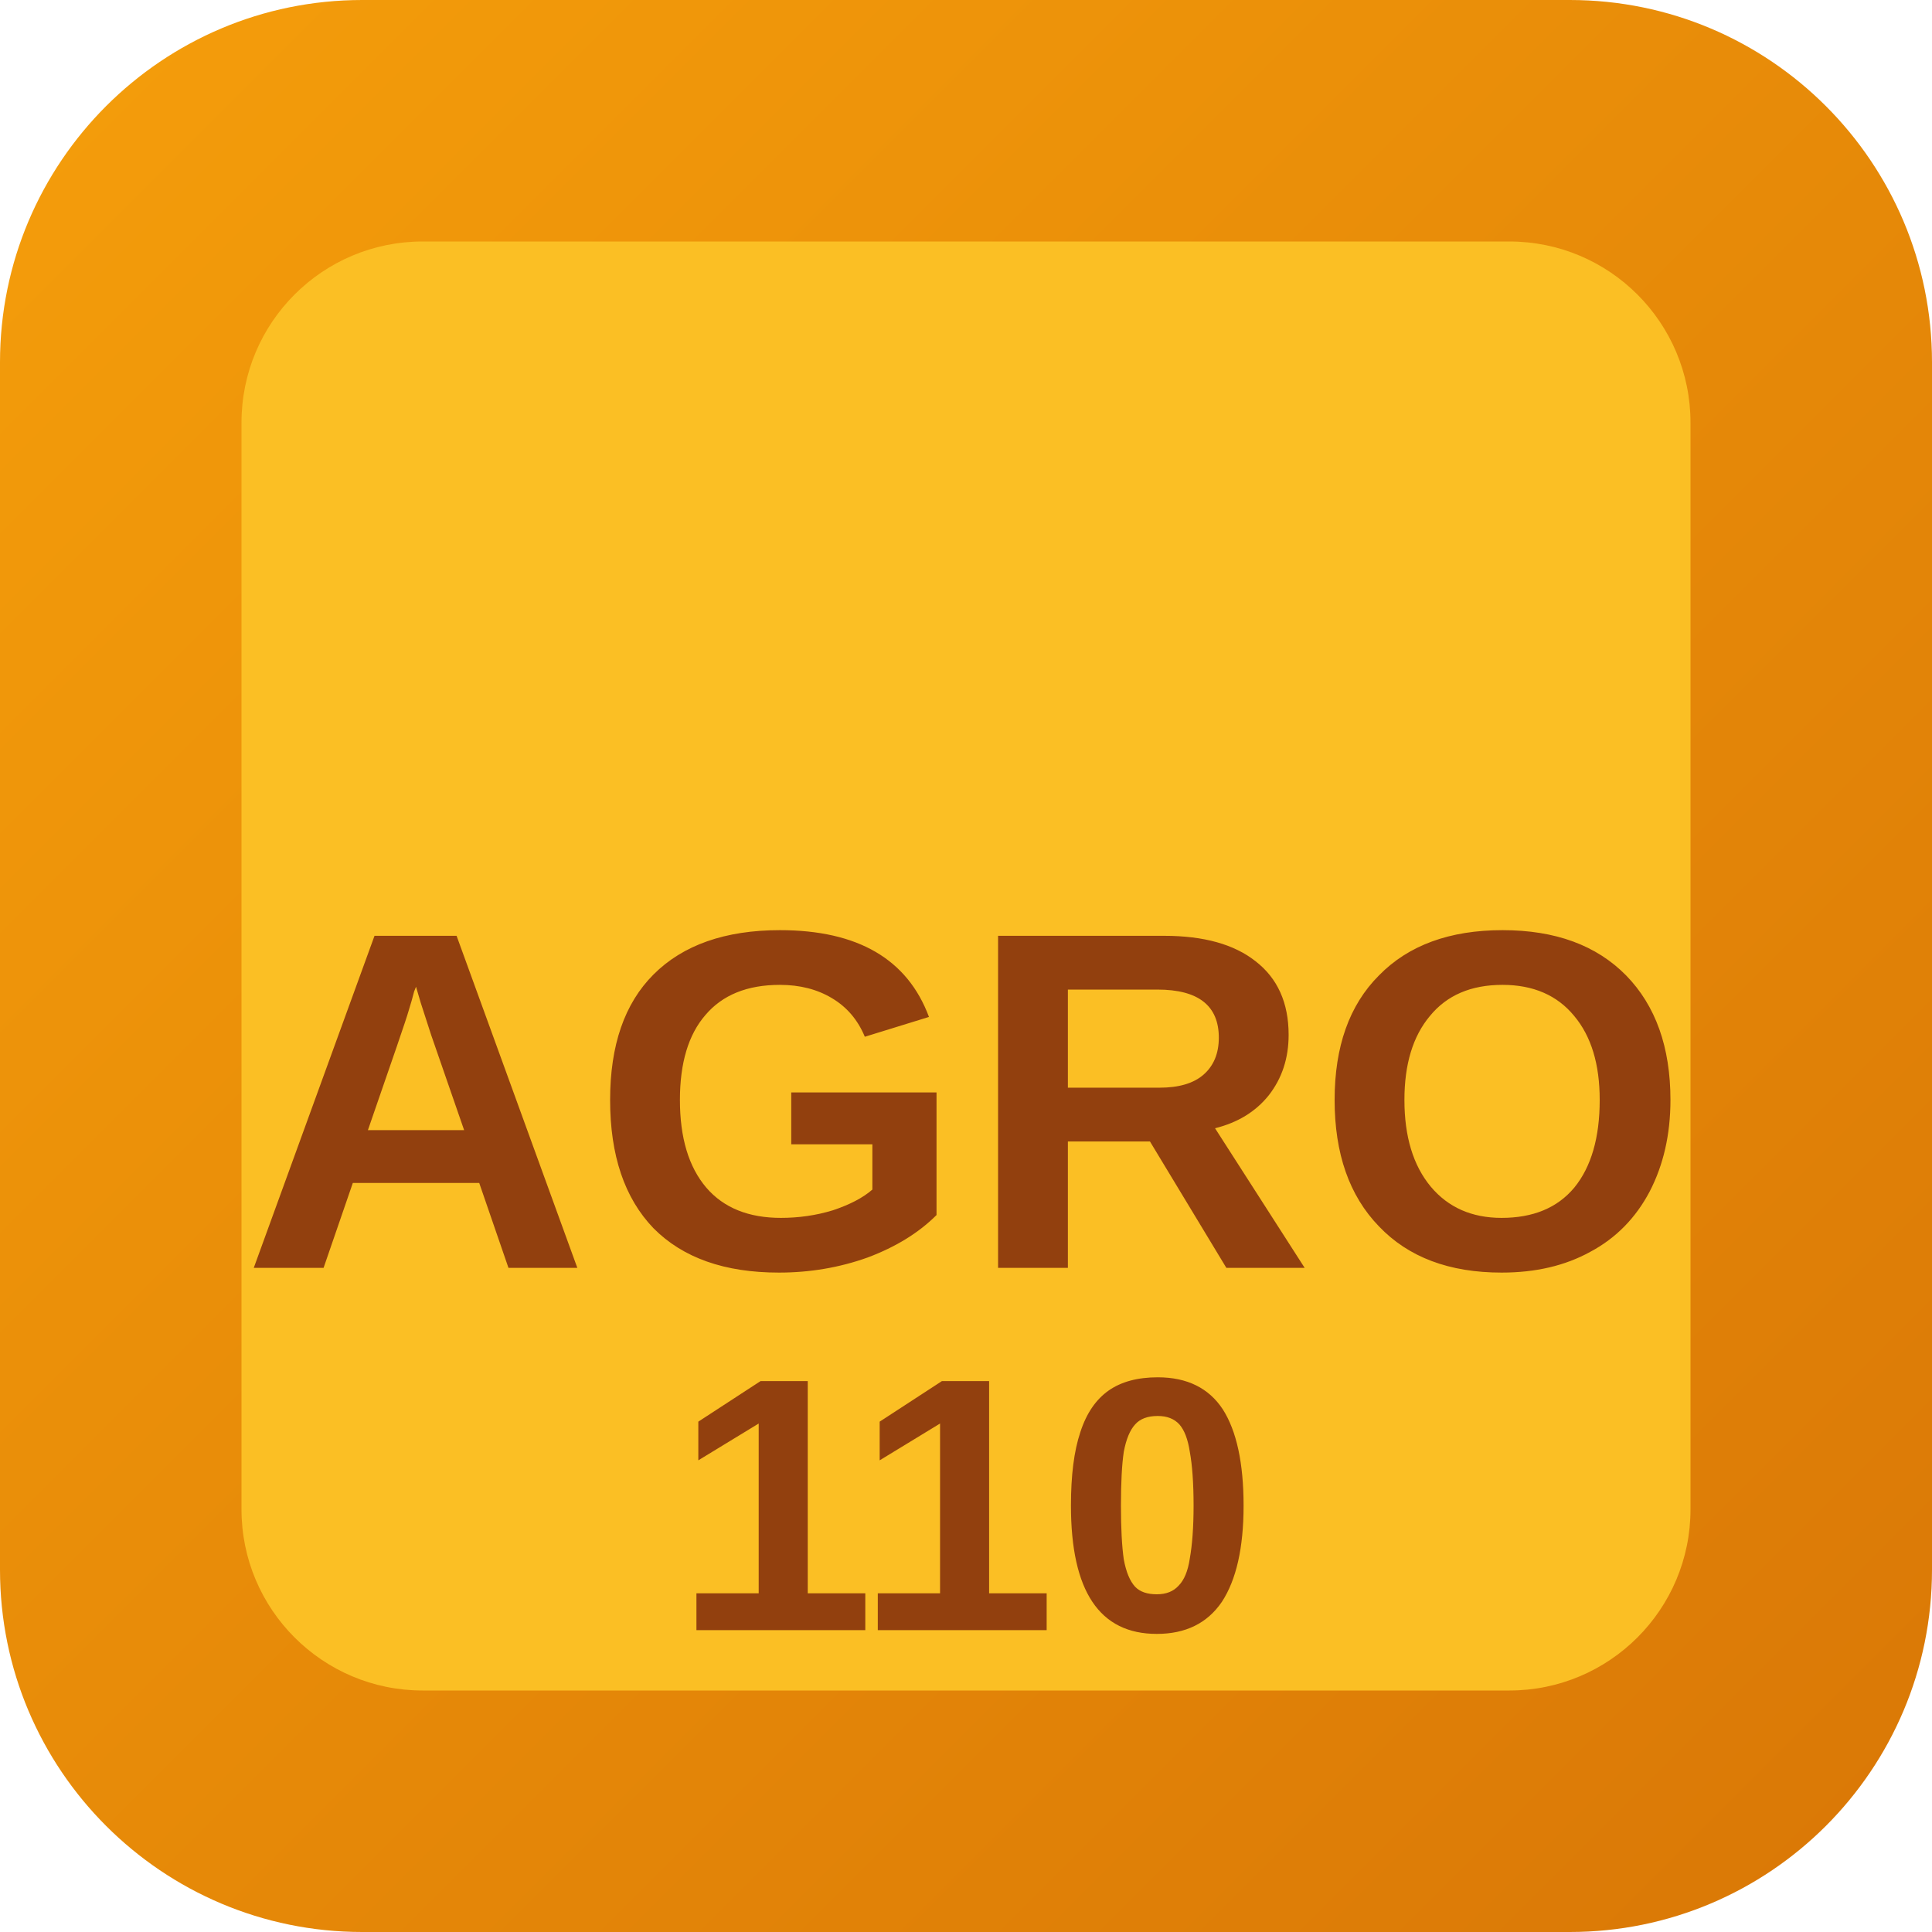
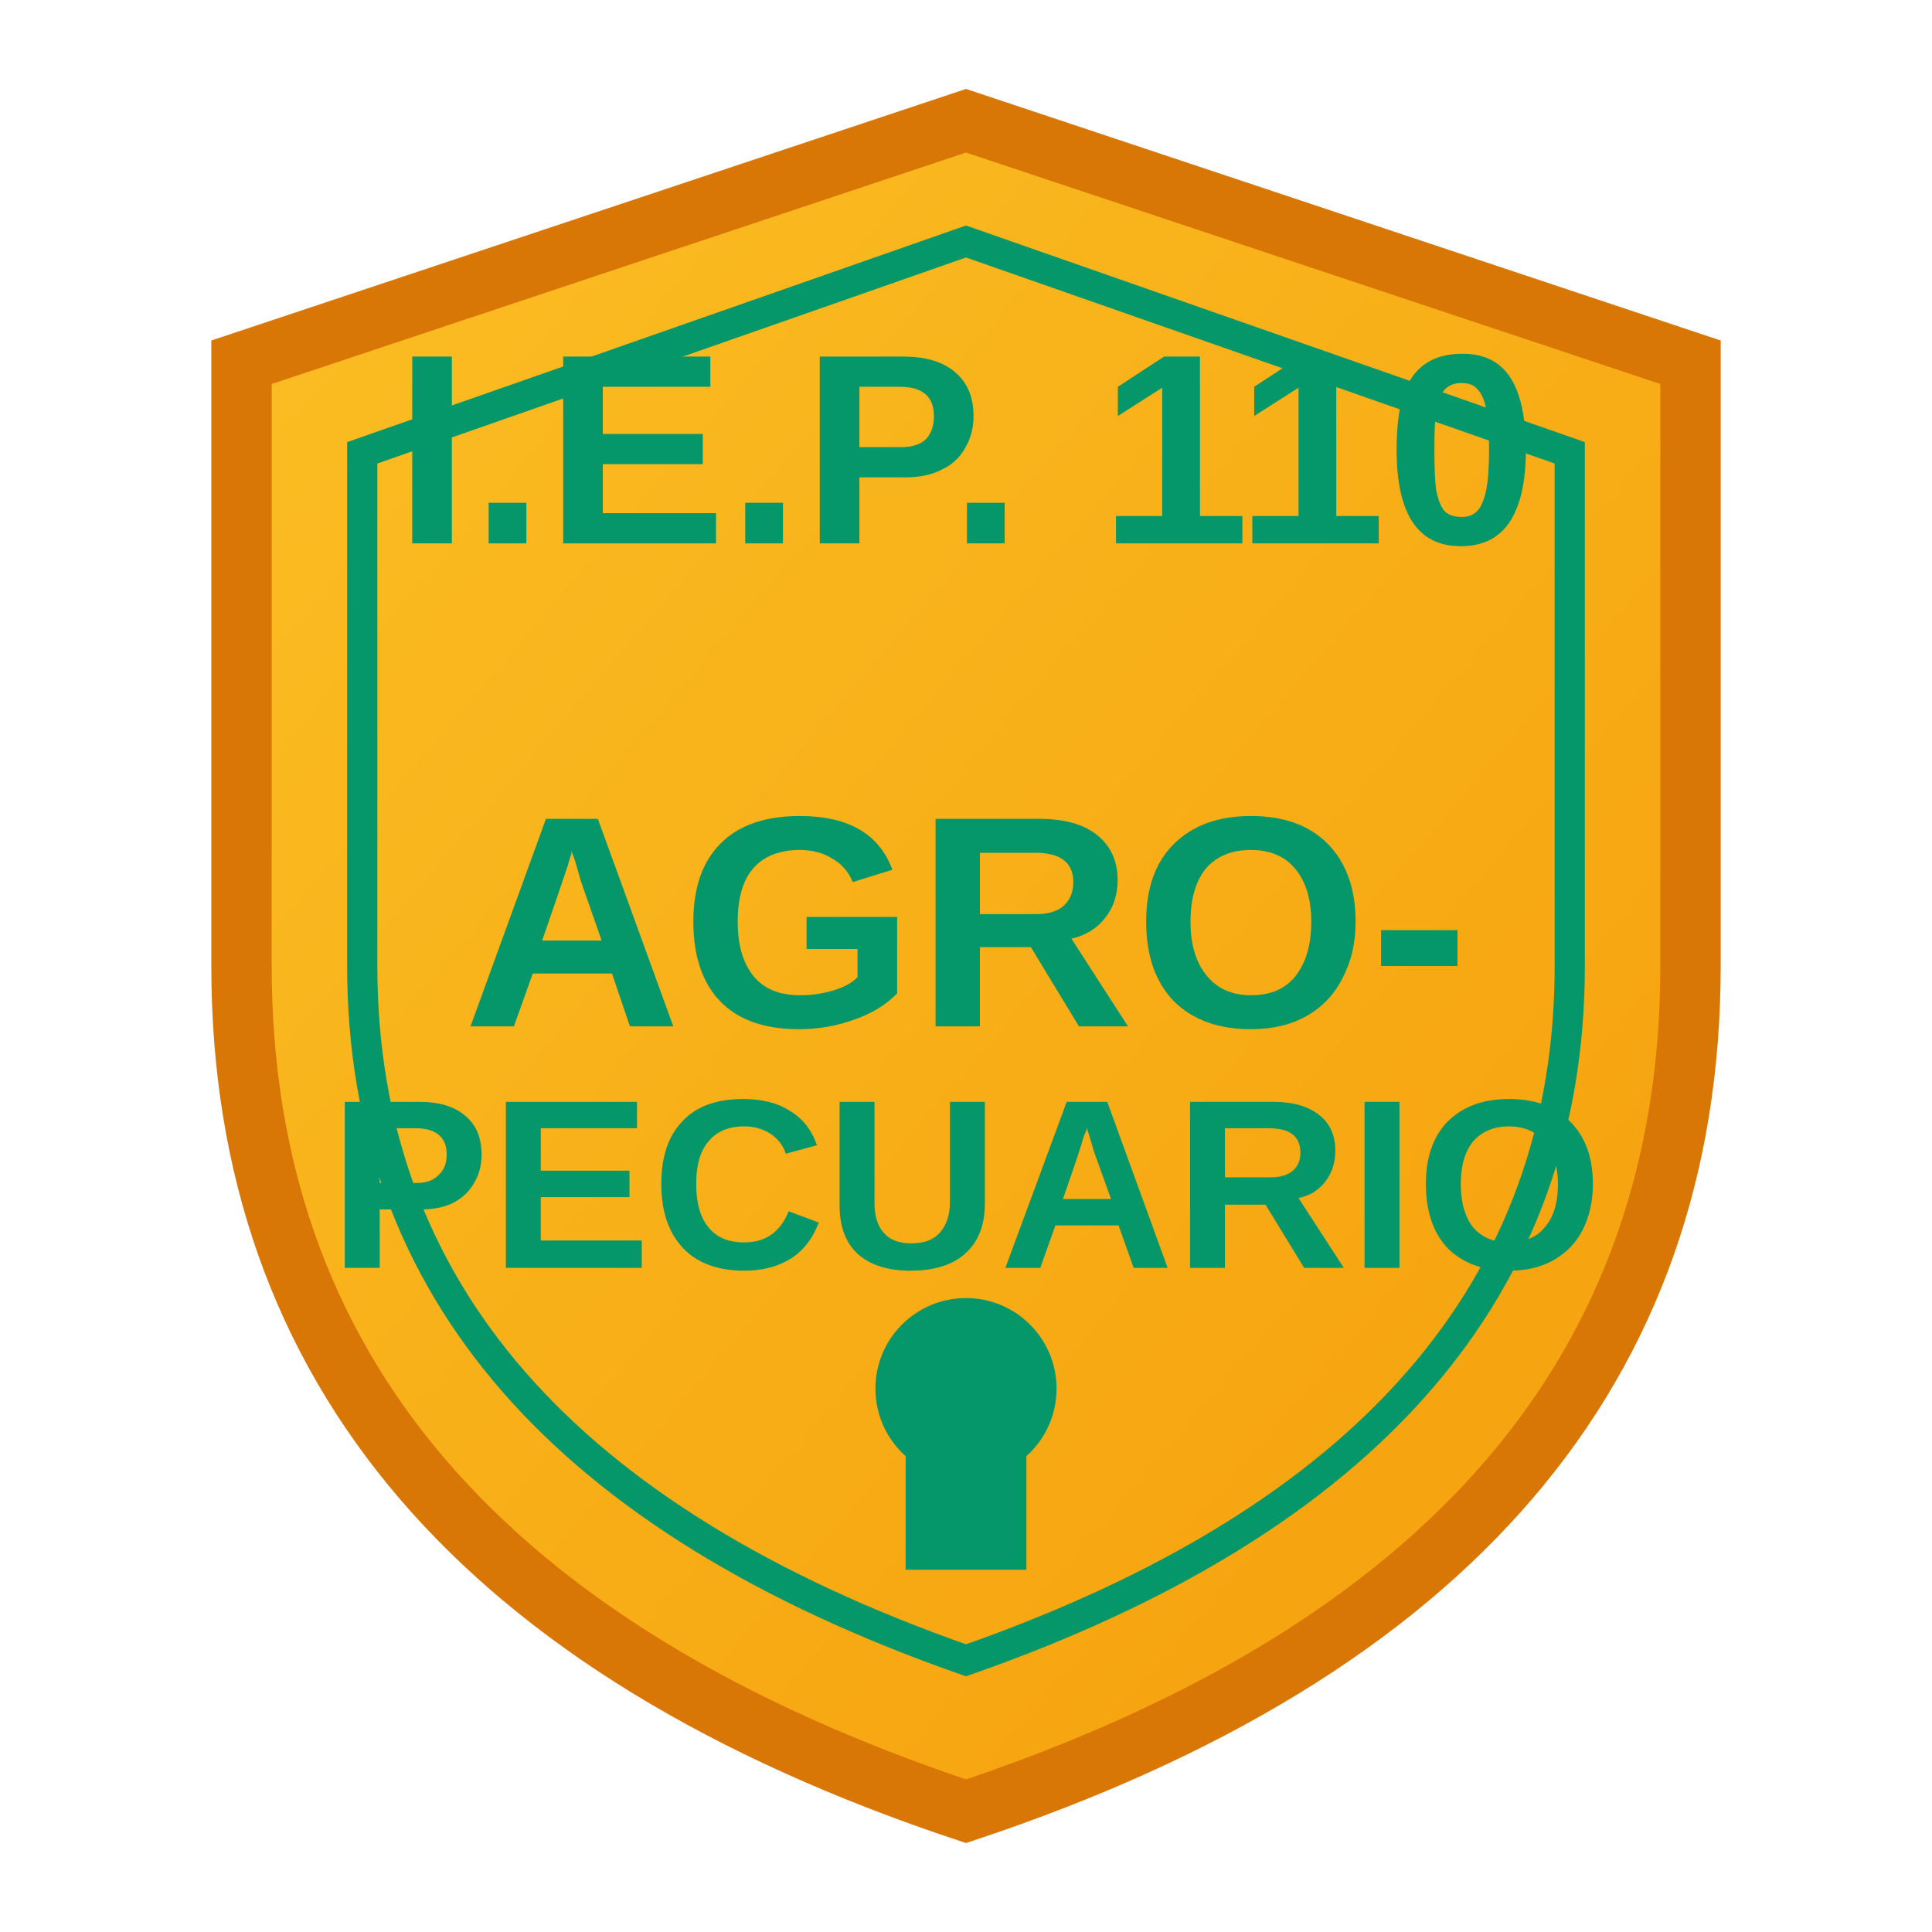
<svg xmlns="http://www.w3.org/2000/svg" width="32" height="32" viewBox="0 0 32 32">
  <defs>
-     <linearGradient id="bg" x1="0%" y1="0%" x2="100%" y2="100%">
-       <stop offset="0%" style="stop-color:#f59e0b" />
-       <stop offset="100%" style="stop-color:#d97706" />
+     <linearGradient id="shieldGrad" x1="0%" y1="0%" x2="100%" y2="100%">
+       <stop offset="0%" style="stop-color:#fbbf24" />
+       <stop offset="100%" style="stop-color:#f59e0b" />
    </linearGradient>
  </defs>
-   <rect width="32" height="32" rx="6" fill="url(#bg)" />
-   <rect x="4" y="4" width="24" height="24" rx="3" fill="#fbbf24" />
-   <text x="16" y="21" text-anchor="middle" font-family="Arial" font-size="8" font-weight="bold" fill="#92400e">AGRO</text>
-   <text x="16" y="27" text-anchor="middle" font-family="Arial" font-size="6" font-weight="bold" fill="#92400e">110</text>
+   <path d="M16 2 L28 6 L28 16 Q28 26 16 30 Q4 26 4 16 L4 6 Z" fill="url(#shieldGrad)" stroke="#d97706" stroke-width="1" />
+   <path d="M16 4 L26 7.5 L26 16 Q26 24 16 27.5 Q6 24 6 16 L6 7.5 Z" fill="none" stroke="#059669" stroke-width="0.5" />
+   <text x="16" y="9" text-anchor="middle" font-family="Arial" font-size="4.5" font-weight="bold" fill="#059669">I.E.P. 110</text>
+   <text x="16" y="17" text-anchor="middle" font-family="Arial" font-size="5" font-weight="bold" fill="#059669">AGRO-</text>
+   <text x="16" y="21" text-anchor="middle" font-family="Arial" font-size="4" font-weight="bold" fill="#059669">PECUARIO</text>
+   <rect x="15" y="23" width="2" height="3" fill="#059669" />
+   <circle cx="16" cy="23" r="1.5" fill="#059669" />
</svg>
